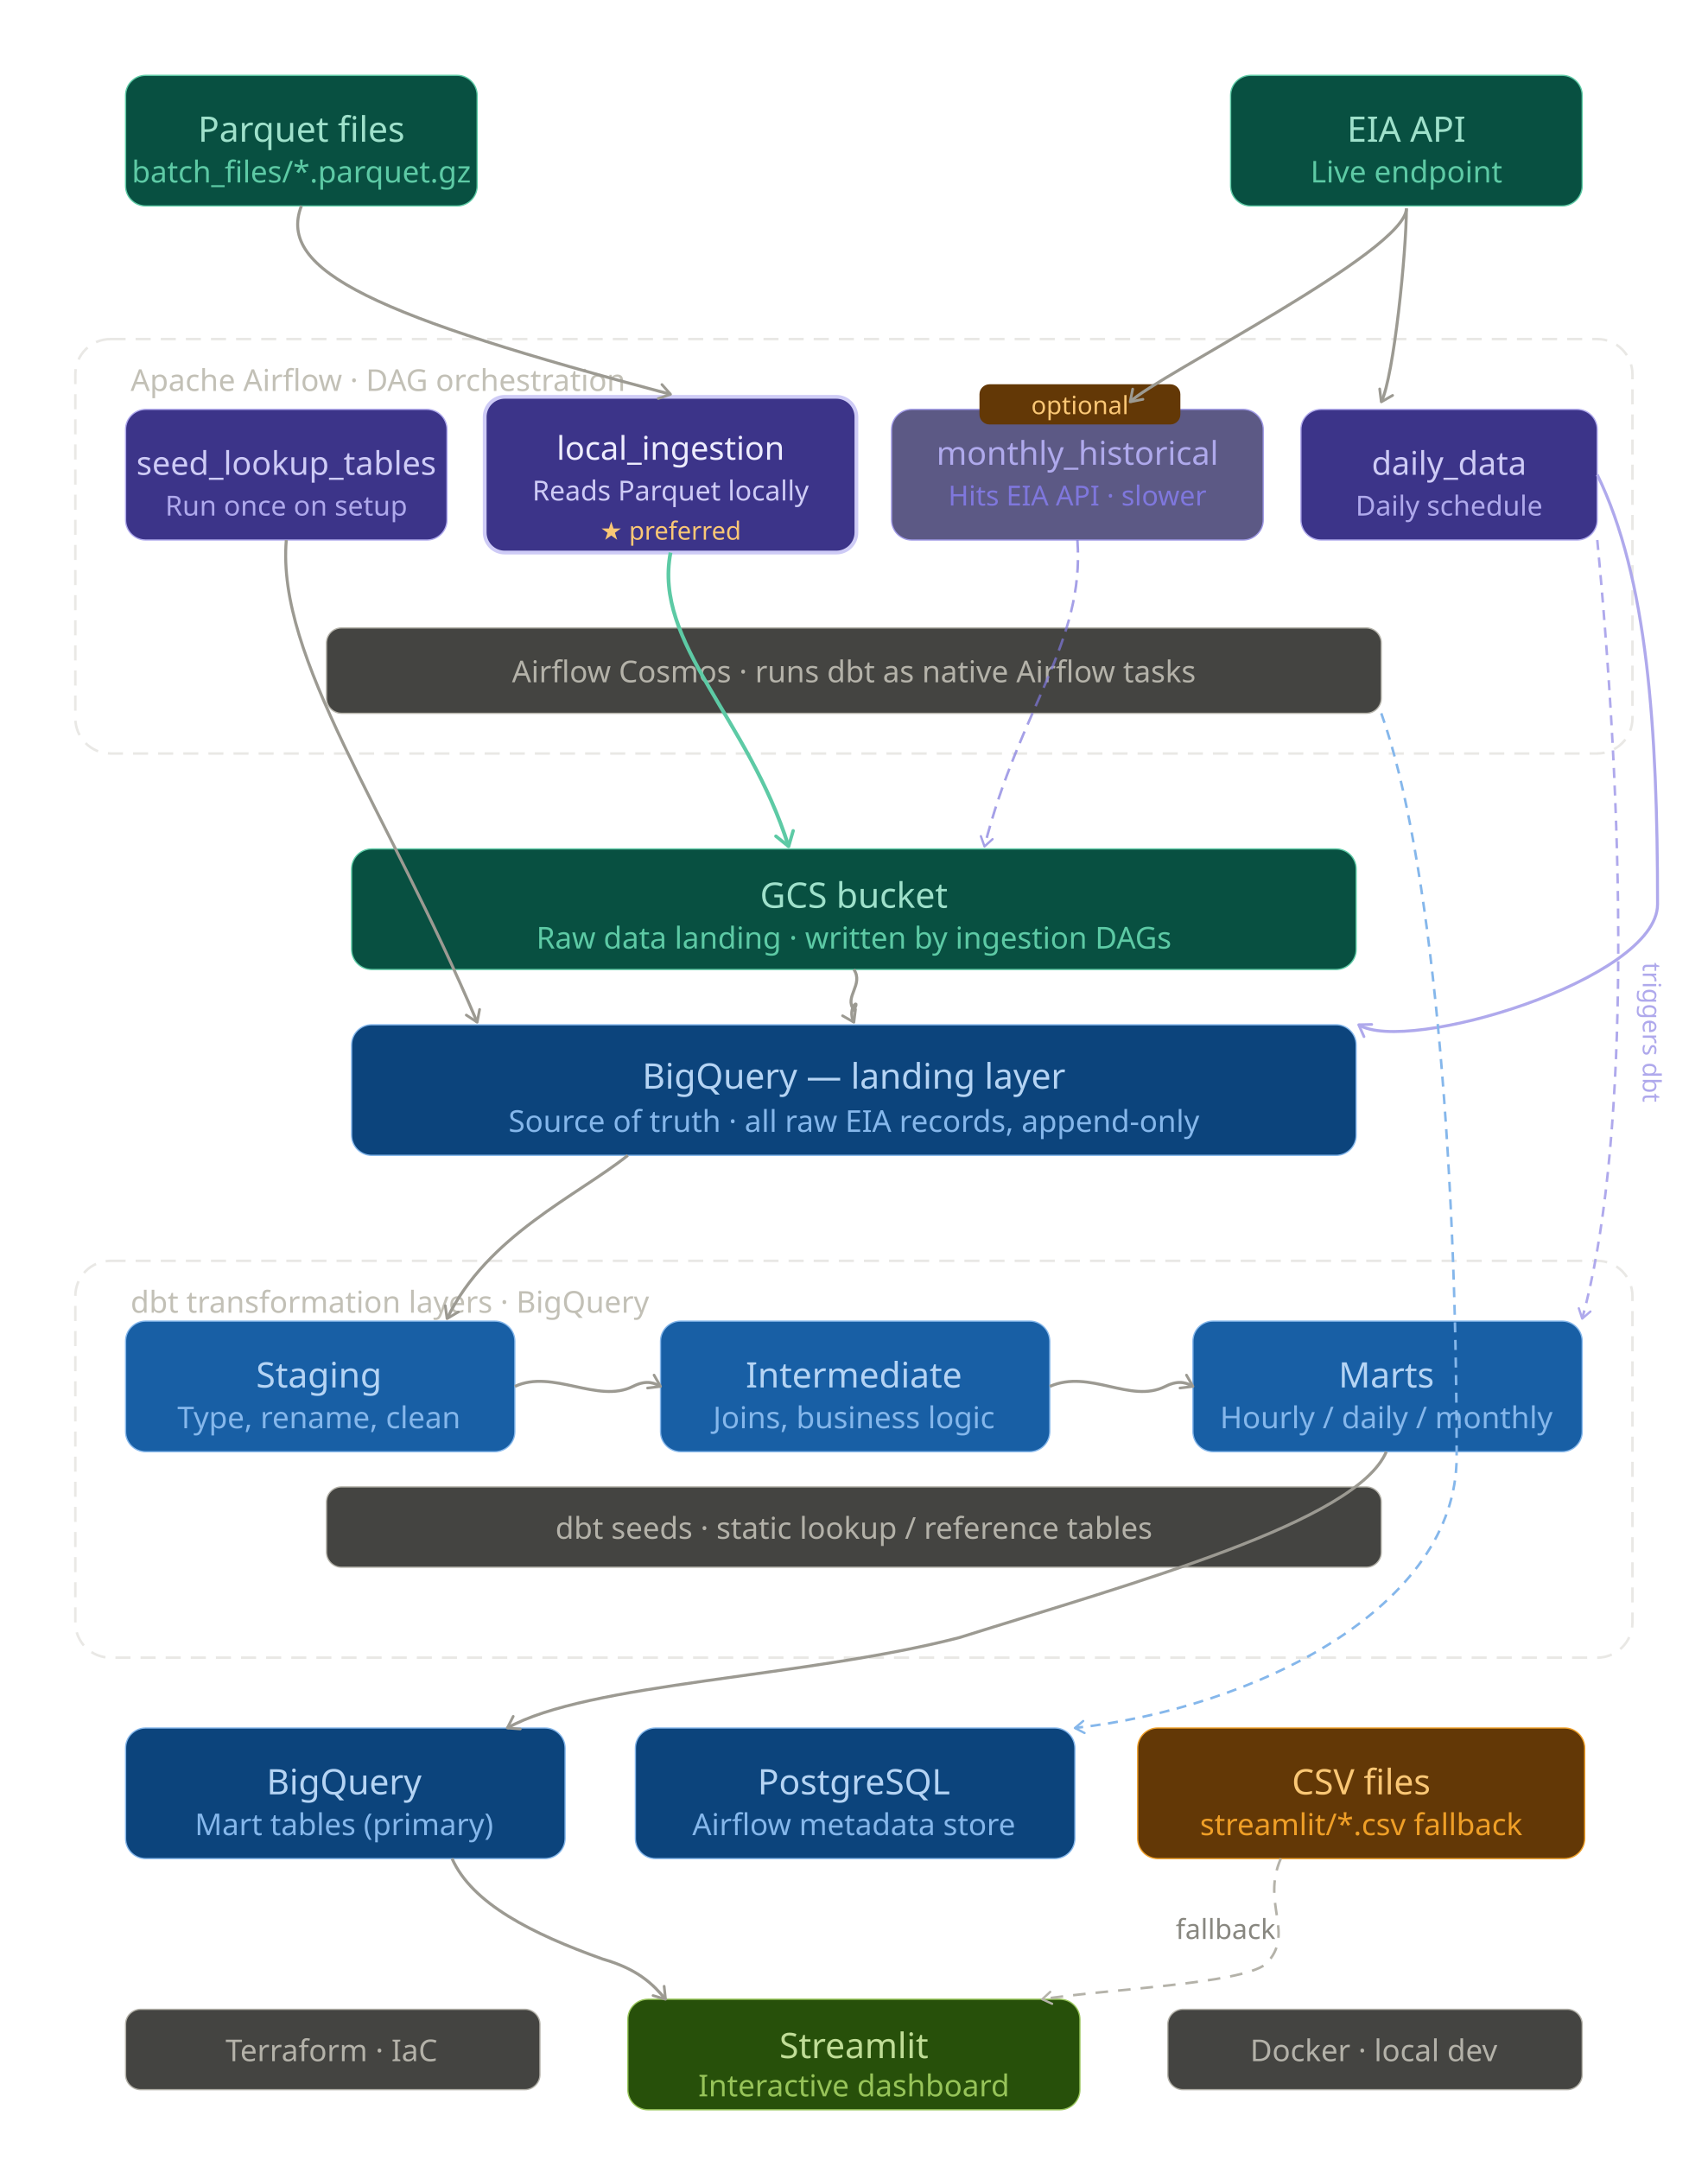
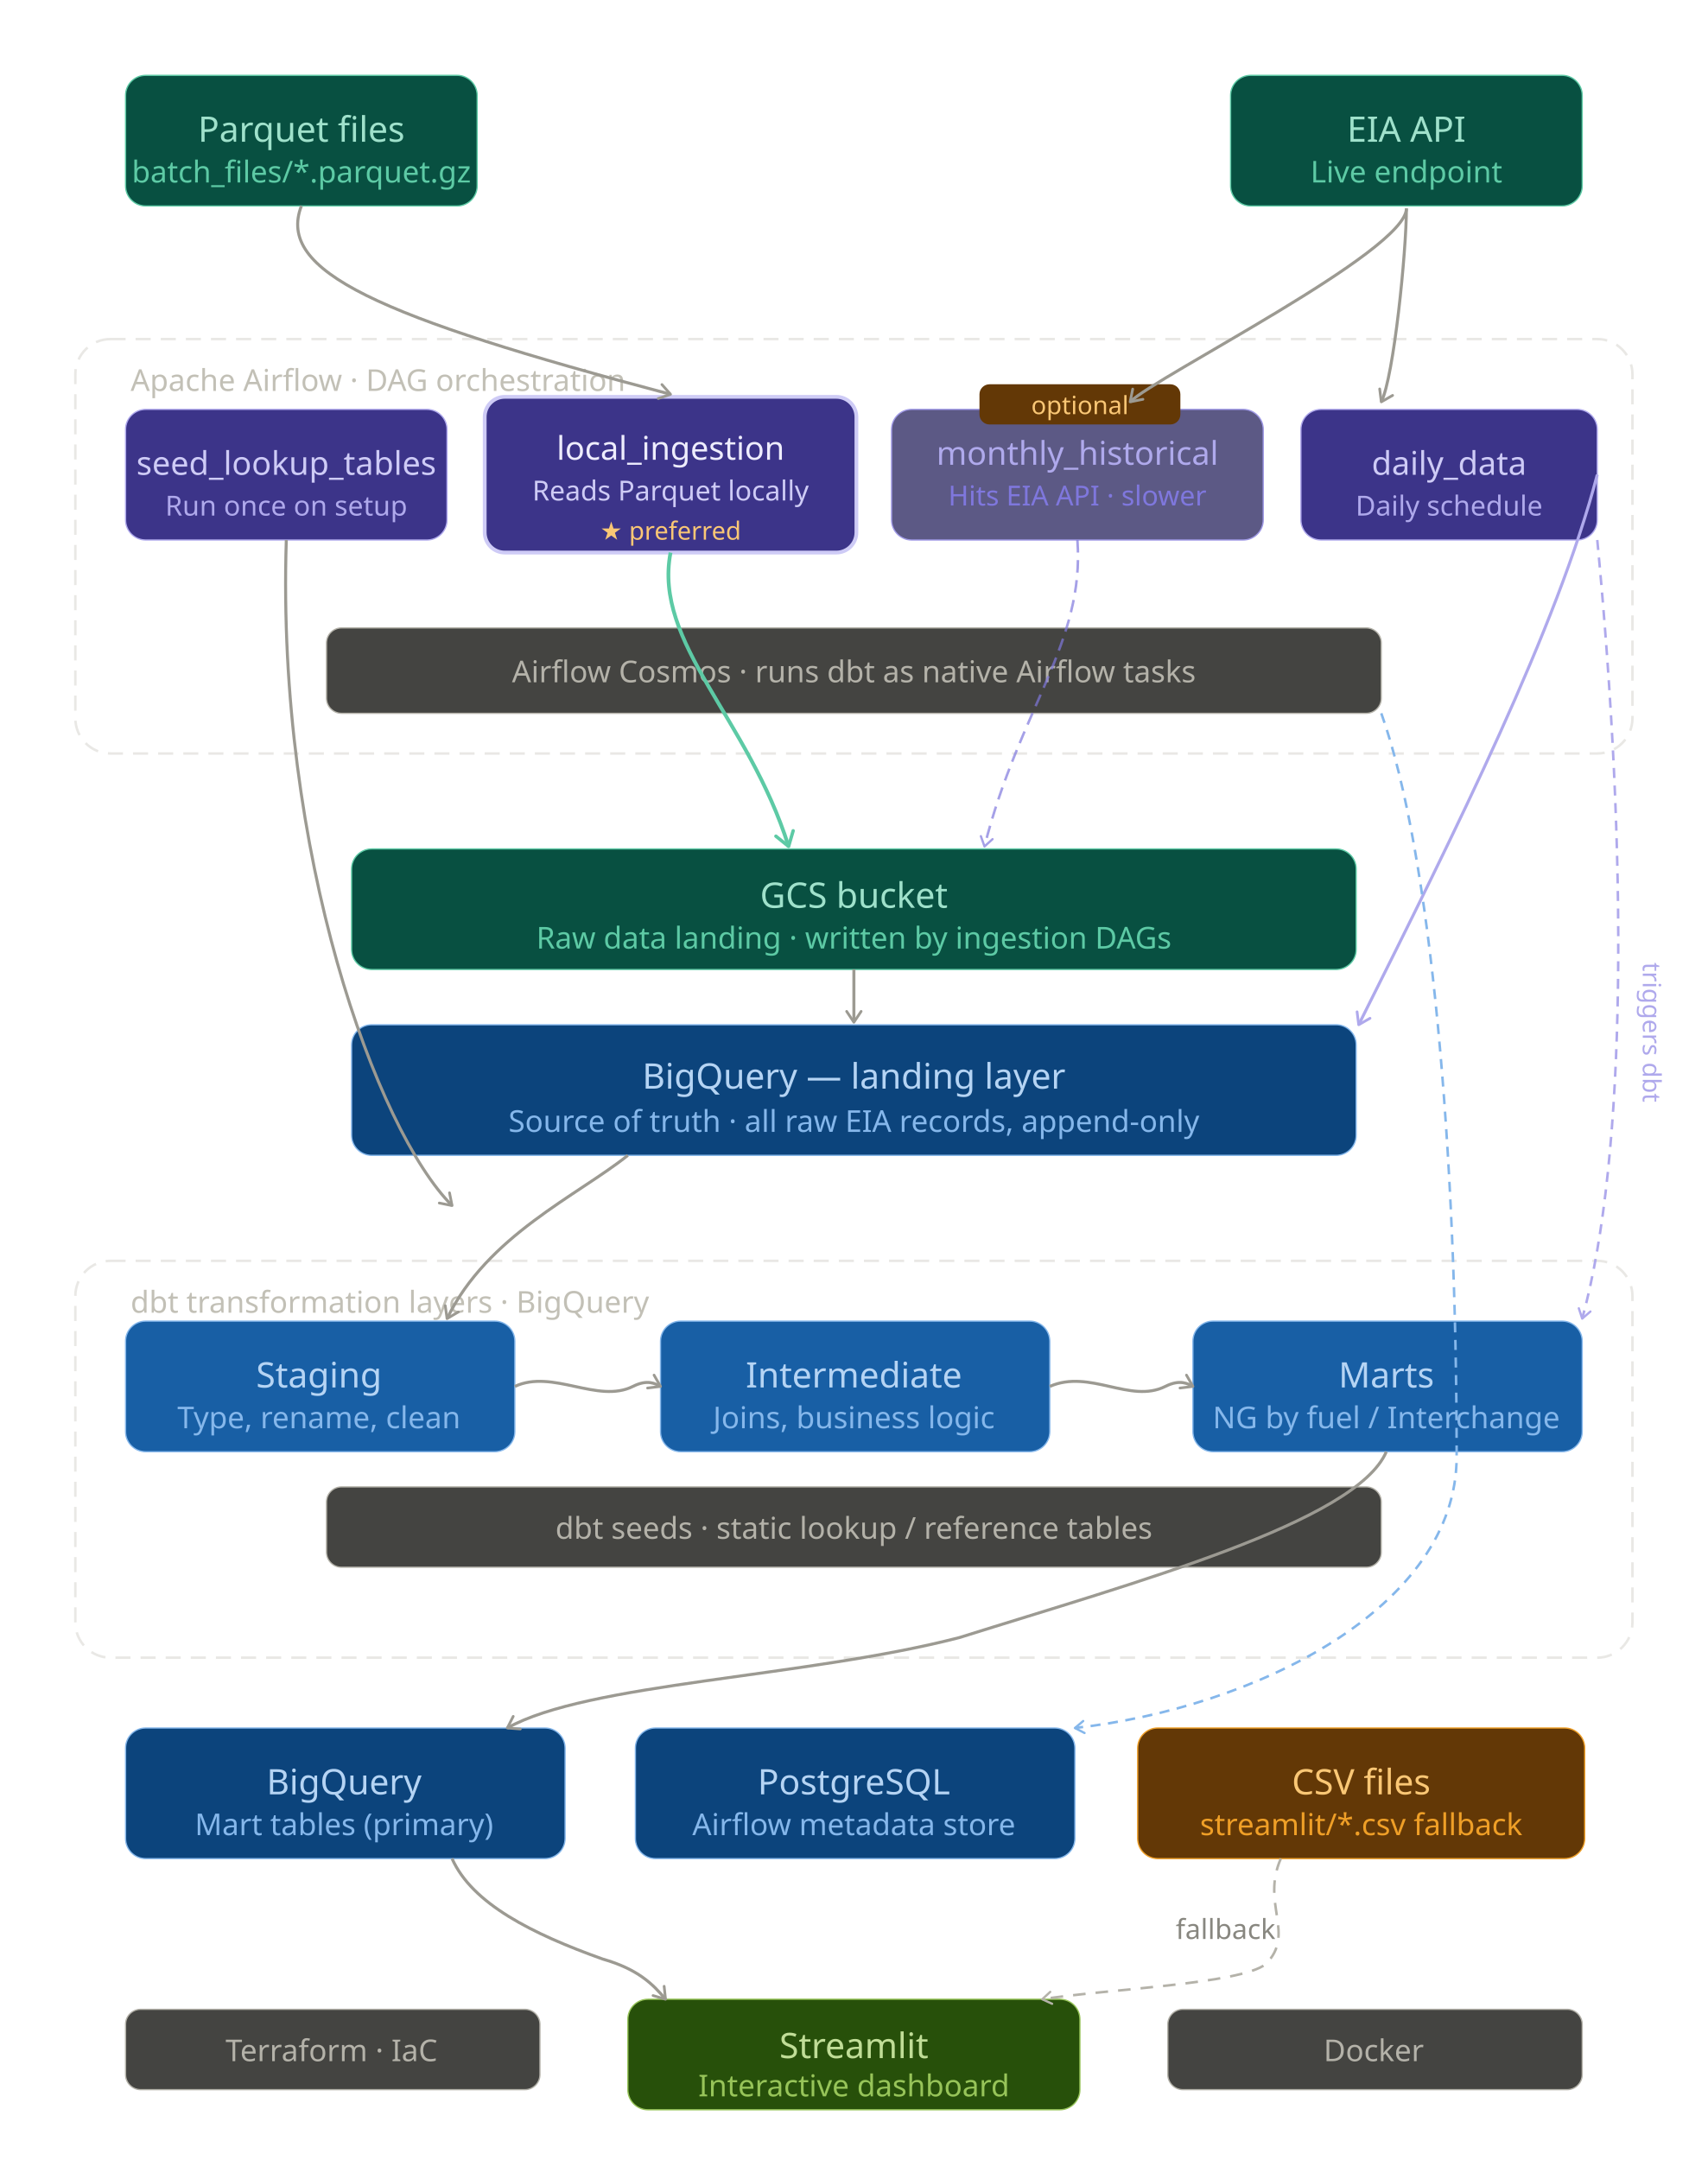
<svg xmlns="http://www.w3.org/2000/svg" width="100%" viewBox="0 0 680 860">
  <defs>
    <marker id="arrow" viewBox="0 0 10 10" refX="8" refY="5" markerWidth="6" markerHeight="6" orient="auto-start-reverse">
      <path d="M2 1L8 5L2 9" fill="none" stroke="context-stroke" stroke-width="1.5" stroke-linecap="round" stroke-linejoin="round" />
    </marker>
    <marker id="arrow-blue" viewBox="0 0 10 10" refX="8" refY="5" markerWidth="6" markerHeight="6" orient="auto-start-reverse">
      <path d="M2 1L8 5L2 9" fill="none" stroke="#85B7EB" stroke-width="1.5" stroke-linecap="round" stroke-linejoin="round" />
    </marker>
    <marker id="arrow-purple" viewBox="0 0 10 10" refX="8" refY="5" markerWidth="6" markerHeight="6" orient="auto-start-reverse">
      <path d="M2 1L8 5L2 9" fill="none" stroke="#AFA9EC" stroke-width="1.5" stroke-linecap="round" stroke-linejoin="round" />
    </marker>
  </defs>
  <g style="cursor:pointer">
    <rect x="50" y="30" width="140" height="52" rx="8" stroke-width="0.5" style="fill:#085041;stroke:#5DCAA5" />
    <text x="120" y="51" text-anchor="middle" dominant-baseline="central" style="fill:#9FE1CB;font-size:14px;font-weight:500;font-family:sans-serif">Parquet files</text>
    <text x="120" y="68" text-anchor="middle" dominant-baseline="central" style="fill:#5DCAA5;font-size:12px;font-family:sans-serif">batch_files/*.parquet.gz</text>
  </g>
  <g style="cursor:pointer">
    <rect x="490" y="30" width="140" height="52" rx="8" stroke-width="0.5" style="fill:#085041;stroke:#5DCAA5" />
    <text x="560" y="51" text-anchor="middle" dominant-baseline="central" style="fill:#9FE1CB;font-size:14px;font-weight:500;font-family:sans-serif">EIA API</text>
    <text x="560" y="68" text-anchor="middle" dominant-baseline="central" style="fill:#5DCAA5;font-size:12px;font-family:sans-serif">Live endpoint</text>
  </g>
  <rect x="30" y="135" width="620" height="165" rx="14" fill="none" style="stroke:rgba(180,178,169,0.3);stroke-width:1px;stroke-dasharray:6px,4px" />
  <text x="52" y="151" dominant-baseline="central" style="fill:#C2C0B6;font-size:12px;font-family:sans-serif">Apache Airflow · DAG orchestration</text>
  <g style="cursor:pointer">
    <rect x="50" y="163" width="128" height="52" rx="8" stroke-width="0.5" style="fill:#3C3489;stroke:#AFA9EC" />
    <text x="114" y="184" text-anchor="middle" dominant-baseline="central" style="fill:#CECBF6;font-size:13px;font-weight:500;font-family:sans-serif">seed_lookup_tables</text>
    <text x="114" y="201" text-anchor="middle" dominant-baseline="central" style="fill:#AFA9EC;font-size:11px;font-family:sans-serif">Run once on setup</text>
  </g>
  <g style="cursor:pointer">
    <rect x="193" y="158" width="148" height="62" rx="8" stroke-width="1.5" style="fill:#3C3489;stroke:#CECBF6" />
    <text x="267" y="178" text-anchor="middle" dominant-baseline="central" style="fill:#EEEDFE;font-size:13px;font-weight:500;font-family:sans-serif">local_ingestion</text>
    <text x="267" y="195" text-anchor="middle" dominant-baseline="central" style="fill:#CECBF6;font-size:11px;font-family:sans-serif">Reads Parquet locally</text>
    <text x="267" y="210" text-anchor="middle" dominant-baseline="central" style="fill:#FAC775;font-size:10px;font-weight:500;font-family:sans-serif">★ preferred</text>
  </g>
  <g style="cursor:pointer">
    <rect x="355" y="163" width="148" height="52" rx="8" stroke-width="0.5" style="fill:#26215C;stroke:#7F77DD;opacity:0.75" />
    <text x="429" y="180" text-anchor="middle" dominant-baseline="central" style="fill:#AFA9EC;font-size:13px;font-weight:500;font-family:sans-serif">monthly_historical</text>
    <text x="429" y="197" text-anchor="middle" dominant-baseline="central" style="fill:#7F77DD;font-size:11px;font-family:sans-serif">Hits EIA API · slower</text>
  </g>
  <rect x="390" y="153" width="80" height="16" rx="4" style="fill:#633806;stroke:none" />
  <text x="430" y="161" text-anchor="middle" dominant-baseline="central" style="fill:#FAC775;font-size:10px;font-weight:500;font-family:sans-serif">optional</text>
  <g style="cursor:pointer">
    <rect x="518" y="163" width="118" height="52" rx="8" stroke-width="0.5" style="fill:#3C3489;stroke:#AFA9EC" />
    <text x="577" y="184" text-anchor="middle" dominant-baseline="central" style="fill:#CECBF6;font-size:13px;font-weight:500;font-family:sans-serif">daily_data</text>
    <text x="577" y="201" text-anchor="middle" dominant-baseline="central" style="fill:#AFA9EC;font-size:11px;font-family:sans-serif">Daily schedule</text>
  </g>
  <g style="cursor:pointer">
    <rect x="130" y="250" width="420" height="34" rx="6" stroke-width="0.5" style="fill:#444441;stroke:#B4B2A9" />
    <text x="340" y="267" text-anchor="middle" dominant-baseline="central" style="fill:#B4B2A9;font-size:12px;font-family:sans-serif">Airflow Cosmos · runs dbt as native Airflow tasks</text>
  </g>
  <g style="cursor:pointer">
    <rect x="140" y="338" width="400" height="48" rx="8" stroke-width="0.5" style="fill:#085041;stroke:#5DCAA5" />
    <text x="340" y="356" text-anchor="middle" dominant-baseline="central" style="fill:#9FE1CB;font-size:14px;font-weight:500;font-family:sans-serif">GCS bucket</text>
    <text x="340" y="373" text-anchor="middle" dominant-baseline="central" style="fill:#5DCAA5;font-size:12px;font-family:sans-serif">Raw data landing · written by ingestion DAGs</text>
  </g>
  <g style="cursor:pointer">
    <rect x="140" y="408" width="400" height="52" rx="8" stroke-width="0.5" style="fill:#0C447C;stroke:#85B7EB" />
    <text x="340" y="428" text-anchor="middle" dominant-baseline="central" style="fill:#B5D4F4;font-size:14px;font-weight:500;font-family:sans-serif">BigQuery — landing layer</text>
    <text x="340" y="446" text-anchor="middle" dominant-baseline="central" style="fill:#85B7EB;font-size:12px;font-family:sans-serif">Source of truth · all raw EIA records, append-only</text>
  </g>
  <rect x="30" y="502" width="620" height="158" rx="14" fill="none" style="stroke:rgba(180,178,169,0.3);stroke-width:1px;stroke-dasharray:6px,4px" />
  <text x="52" y="518" dominant-baseline="central" style="fill:#C2C0B6;font-size:12px;font-family:sans-serif">dbt transformation layers · BigQuery</text>
  <g style="cursor:pointer">
    <rect x="50" y="526" width="155" height="52" rx="8" stroke-width="0.5" style="fill:#185FA5;stroke:#85B7EB" />
    <text x="127" y="547" text-anchor="middle" dominant-baseline="central" style="fill:#B5D4F4;font-size:14px;font-weight:500;font-family:sans-serif">Staging</text>
    <text x="127" y="564" text-anchor="middle" dominant-baseline="central" style="fill:#85B7EB;font-size:12px;font-family:sans-serif">Type, rename, clean</text>
  </g>
  <g style="cursor:pointer">
    <rect x="263" y="526" width="155" height="52" rx="8" stroke-width="0.5" style="fill:#185FA5;stroke:#85B7EB" />
    <text x="340" y="547" text-anchor="middle" dominant-baseline="central" style="fill:#B5D4F4;font-size:14px;font-weight:500;font-family:sans-serif">Intermediate</text>
    <text x="340" y="564" text-anchor="middle" dominant-baseline="central" style="fill:#85B7EB;font-size:12px;font-family:sans-serif">Joins, business logic</text>
  </g>
  <g style="cursor:pointer">
    <rect x="475" y="526" width="155" height="52" rx="8" stroke-width="0.5" style="fill:#185FA5;stroke:#85B7EB" />
    <text x="552" y="547" text-anchor="middle" dominant-baseline="central" style="fill:#B5D4F4;font-size:14px;font-weight:500;font-family:sans-serif">Marts</text>
-     <text x="552" y="564" text-anchor="middle" dominant-baseline="central" style="fill:#85B7EB;font-size:12px;font-family:sans-serif">Hourly / daily / monthly</text>
+     <text x="552" y="564" text-anchor="middle" dominant-baseline="central" style="fill:#85B7EB;font-size:12px;font-family:sans-serif">NG by fuel / Interchange</text>
  </g>
  <g style="cursor:pointer">
    <rect x="130" y="592" width="420" height="32" rx="6" stroke-width="0.5" style="fill:#444441;stroke:#B4B2A9" />
    <text x="340" y="608" text-anchor="middle" dominant-baseline="central" style="fill:#B4B2A9;font-size:12px;font-family:sans-serif">dbt seeds · static lookup / reference tables</text>
  </g>
  <g style="cursor:pointer">
    <rect x="50" y="688" width="175" height="52" rx="8" stroke-width="0.5" style="fill:#0C447C;stroke:#85B7EB" />
    <text x="137" y="709" text-anchor="middle" dominant-baseline="central" style="fill:#B5D4F4;font-size:14px;font-weight:500;font-family:sans-serif">BigQuery</text>
    <text x="137" y="726" text-anchor="middle" dominant-baseline="central" style="fill:#85B7EB;font-size:12px;font-family:sans-serif">Mart tables (primary)</text>
  </g>
  <g style="cursor:pointer">
    <rect x="253" y="688" width="175" height="52" rx="8" stroke-width="0.5" style="fill:#0C447C;stroke:#85B7EB" />
    <text x="340" y="709" text-anchor="middle" dominant-baseline="central" style="fill:#B5D4F4;font-size:14px;font-weight:500;font-family:sans-serif">PostgreSQL</text>
    <text x="340" y="726" text-anchor="middle" dominant-baseline="central" style="fill:#85B7EB;font-size:12px;font-family:sans-serif">Airflow metadata store</text>
  </g>
  <g style="cursor:pointer">
    <rect x="453" y="688" width="178" height="52" rx="8" stroke-width="0.5" style="fill:#633806;stroke:#EF9F27" />
    <text x="542" y="709" text-anchor="middle" dominant-baseline="central" style="fill:#FAC775;font-size:14px;font-weight:500;font-family:sans-serif">CSV files</text>
    <text x="542" y="726" text-anchor="middle" dominant-baseline="central" style="fill:#EF9F27;font-size:12px;font-family:sans-serif">streamlit/*.csv fallback</text>
  </g>
  <g style="cursor:pointer">
    <rect x="250" y="796" width="180" height="44" rx="8" stroke-width="0.5" style="fill:#27500A;stroke:#97C459" />
    <text x="340" y="814" text-anchor="middle" dominant-baseline="central" style="fill:#C0DD97;font-size:14px;font-weight:500;font-family:sans-serif">Streamlit</text>
    <text x="340" y="830" text-anchor="middle" dominant-baseline="central" style="fill:#97C459;font-size:12px;font-family:sans-serif">Interactive dashboard</text>
  </g>
  <g style="cursor:pointer">
    <rect x="50" y="800" width="165" height="32" rx="6" stroke-width="0.5" style="fill:#444441;stroke:#B4B2A9" />
    <text x="132" y="816" text-anchor="middle" dominant-baseline="central" style="fill:#B4B2A9;font-size:12px;font-family:sans-serif">Terraform · IaC</text>
  </g>
  <g style="cursor:pointer">
    <rect x="465" y="800" width="165" height="32" rx="6" stroke-width="0.5" style="fill:#444441;stroke:#B4B2A9" />
-     <text x="547" y="816" text-anchor="middle" dominant-baseline="central" style="fill:#B4B2A9;font-size:12px;font-family:sans-serif">Docker · local dev</text>
+     <text x="547" y="816" text-anchor="middle" dominant-baseline="central" style="fill:#B4B2A9;font-size:12px;font-family:sans-serif">Docker</text>
  </g>
  <path d="M120 82 C110 108 150 126 267 157" fill="none" stroke="#9C9A92" stroke-width="1.2" marker-end="url(#arrow)" />
  <path d="M560 83 C560 100 460 150 450 160" fill="none" stroke="#9C9A92" stroke-width="1.2" marker-end="url(#arrow)" />
  <path d="M560 83 C560 100 555 150 550 160" fill="none" stroke="#9C9A92" stroke-width="1.2" marker-end="url(#arrow)" />
  <path d="M267 220 C260 256 298 286 314 337" fill="none" stroke="#5DCAA5" stroke-width="1.5" marker-end="url(#arrow)" />
  <path d="M429 215 C432 256 406 282 392 337" fill="none" stroke="#7F77DD" stroke-width="1" stroke-dasharray="5 3" marker-end="url(#arrow)" opacity="0.7" />
-   <path d="M636 189 C656 230 660 290 660 360 C660 390 560 420 541 408" fill="none" stroke="#AFA9EC" stroke-width="1.2" marker-end="url(#arrow-purple)" />
-   <path d="M114 215 C110 262 154 322 190 407" fill="none" stroke="#9C9A92" stroke-width="1.2" marker-end="url(#arrow)" />
-   <path d="M340 386 C344 392 336 397 340 402 C343 397 337 401 340 407" fill="none" stroke="#9C9A92" stroke-width="1.2" marker-end="url(#arrow)" />
+   <path d="M636 189 C620 250 580 330 541 408" fill="none" stroke="#AFA9EC" stroke-width="1.2" marker-end="url(#arrow-purple)" />
+   <path d="M114 215 C110 340 150 450 180 480" fill="none" stroke="#9C9A92" stroke-width="1.2" marker-end="url(#arrow)" />
+   <path d="M340 386 C340 395 340 400 340 407" fill="none" stroke="#9C9A92" stroke-width="1.2" marker-end="url(#arrow)" />
  <path d="M250 460 C230 476 194 492 178 525" fill="none" stroke="#9C9A92" stroke-width="1.2" marker-end="url(#arrow)" />
  <path d="M205 552 C220 545 238 559 252 552 C258 549 261 551 263 552" fill="none" stroke="#9C9A92" stroke-width="1.2" marker-end="url(#arrow)" />
  <path d="M418 552 C434 545 450 559 464 552 C470 549 473 551 475 552" fill="none" stroke="#9C9A92" stroke-width="1.2" marker-end="url(#arrow)" />
  <path d="M636 215 C648 340 648 460 630 525" fill="none" stroke="#AFA9EC" stroke-width="1" stroke-dasharray="4 3" marker-end="url(#arrow-purple)" />
  <text x="658" y="390" text-anchor="middle" dominant-baseline="central" style="fill:#AFA9EC;font-size:10px;font-family:sans-serif;writing-mode:tb">triggers dbt</text>
  <path d="M552 578 C540 606 452 630 382 652 C320 668 234 670 202 688" fill="none" stroke="#9C9A92" stroke-width="1.2" marker-end="url(#arrow)" />
  <path d="M550 284 C570 340 580 460 580 580 C580 640 500 680 428 688" fill="none" stroke="#85B7EB" stroke-width="1" stroke-dasharray="4 3" marker-end="url(#arrow-blue)" />
  <path d="M180 740 C188 758 212 770 240 780 C254 784 260 790 265 796" fill="none" stroke="#9C9A92" stroke-width="1.2" marker-end="url(#arrow)" />
  <path d="M510 740 C502 758 516 770 504 782 C494 790 440 792 415 796" fill="none" stroke="#B4B2A9" stroke-width="1" stroke-dasharray="5 4" marker-end="url(#arrow)" />
  <text x="488" y="772" text-anchor="middle" style="fill:#888780;font-size:11px;font-family:sans-serif">fallback</text>
</svg>
